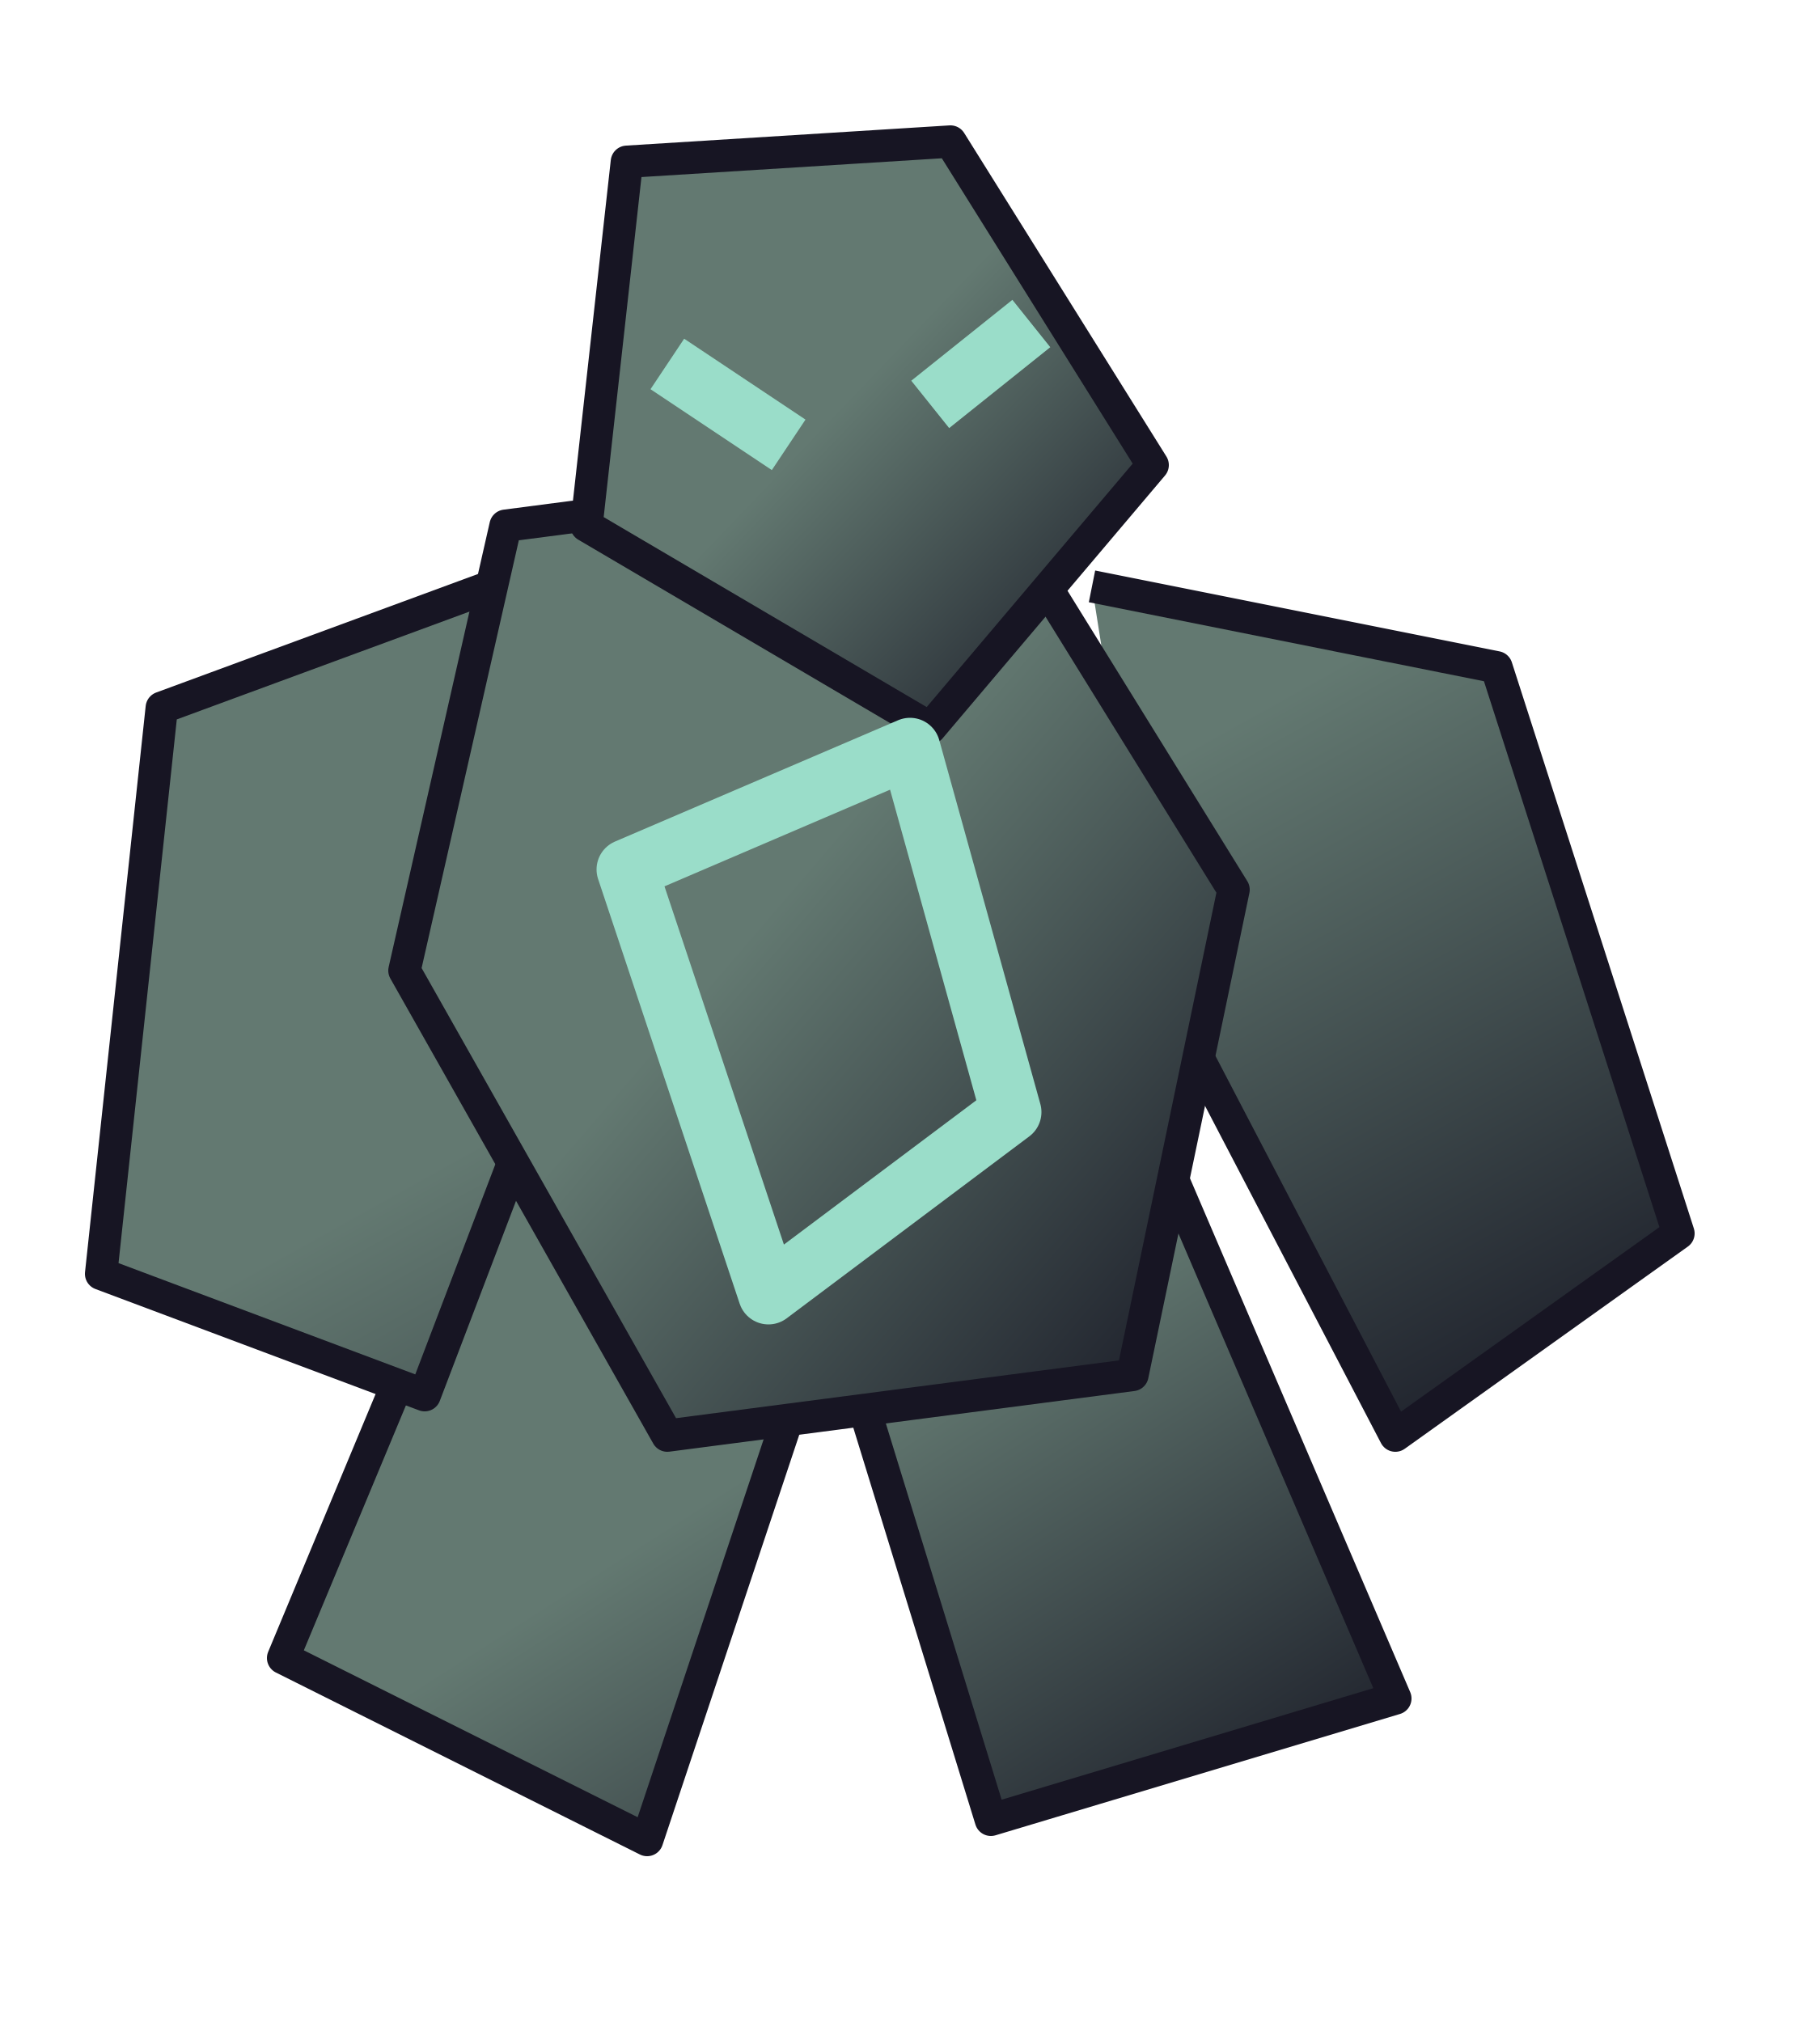
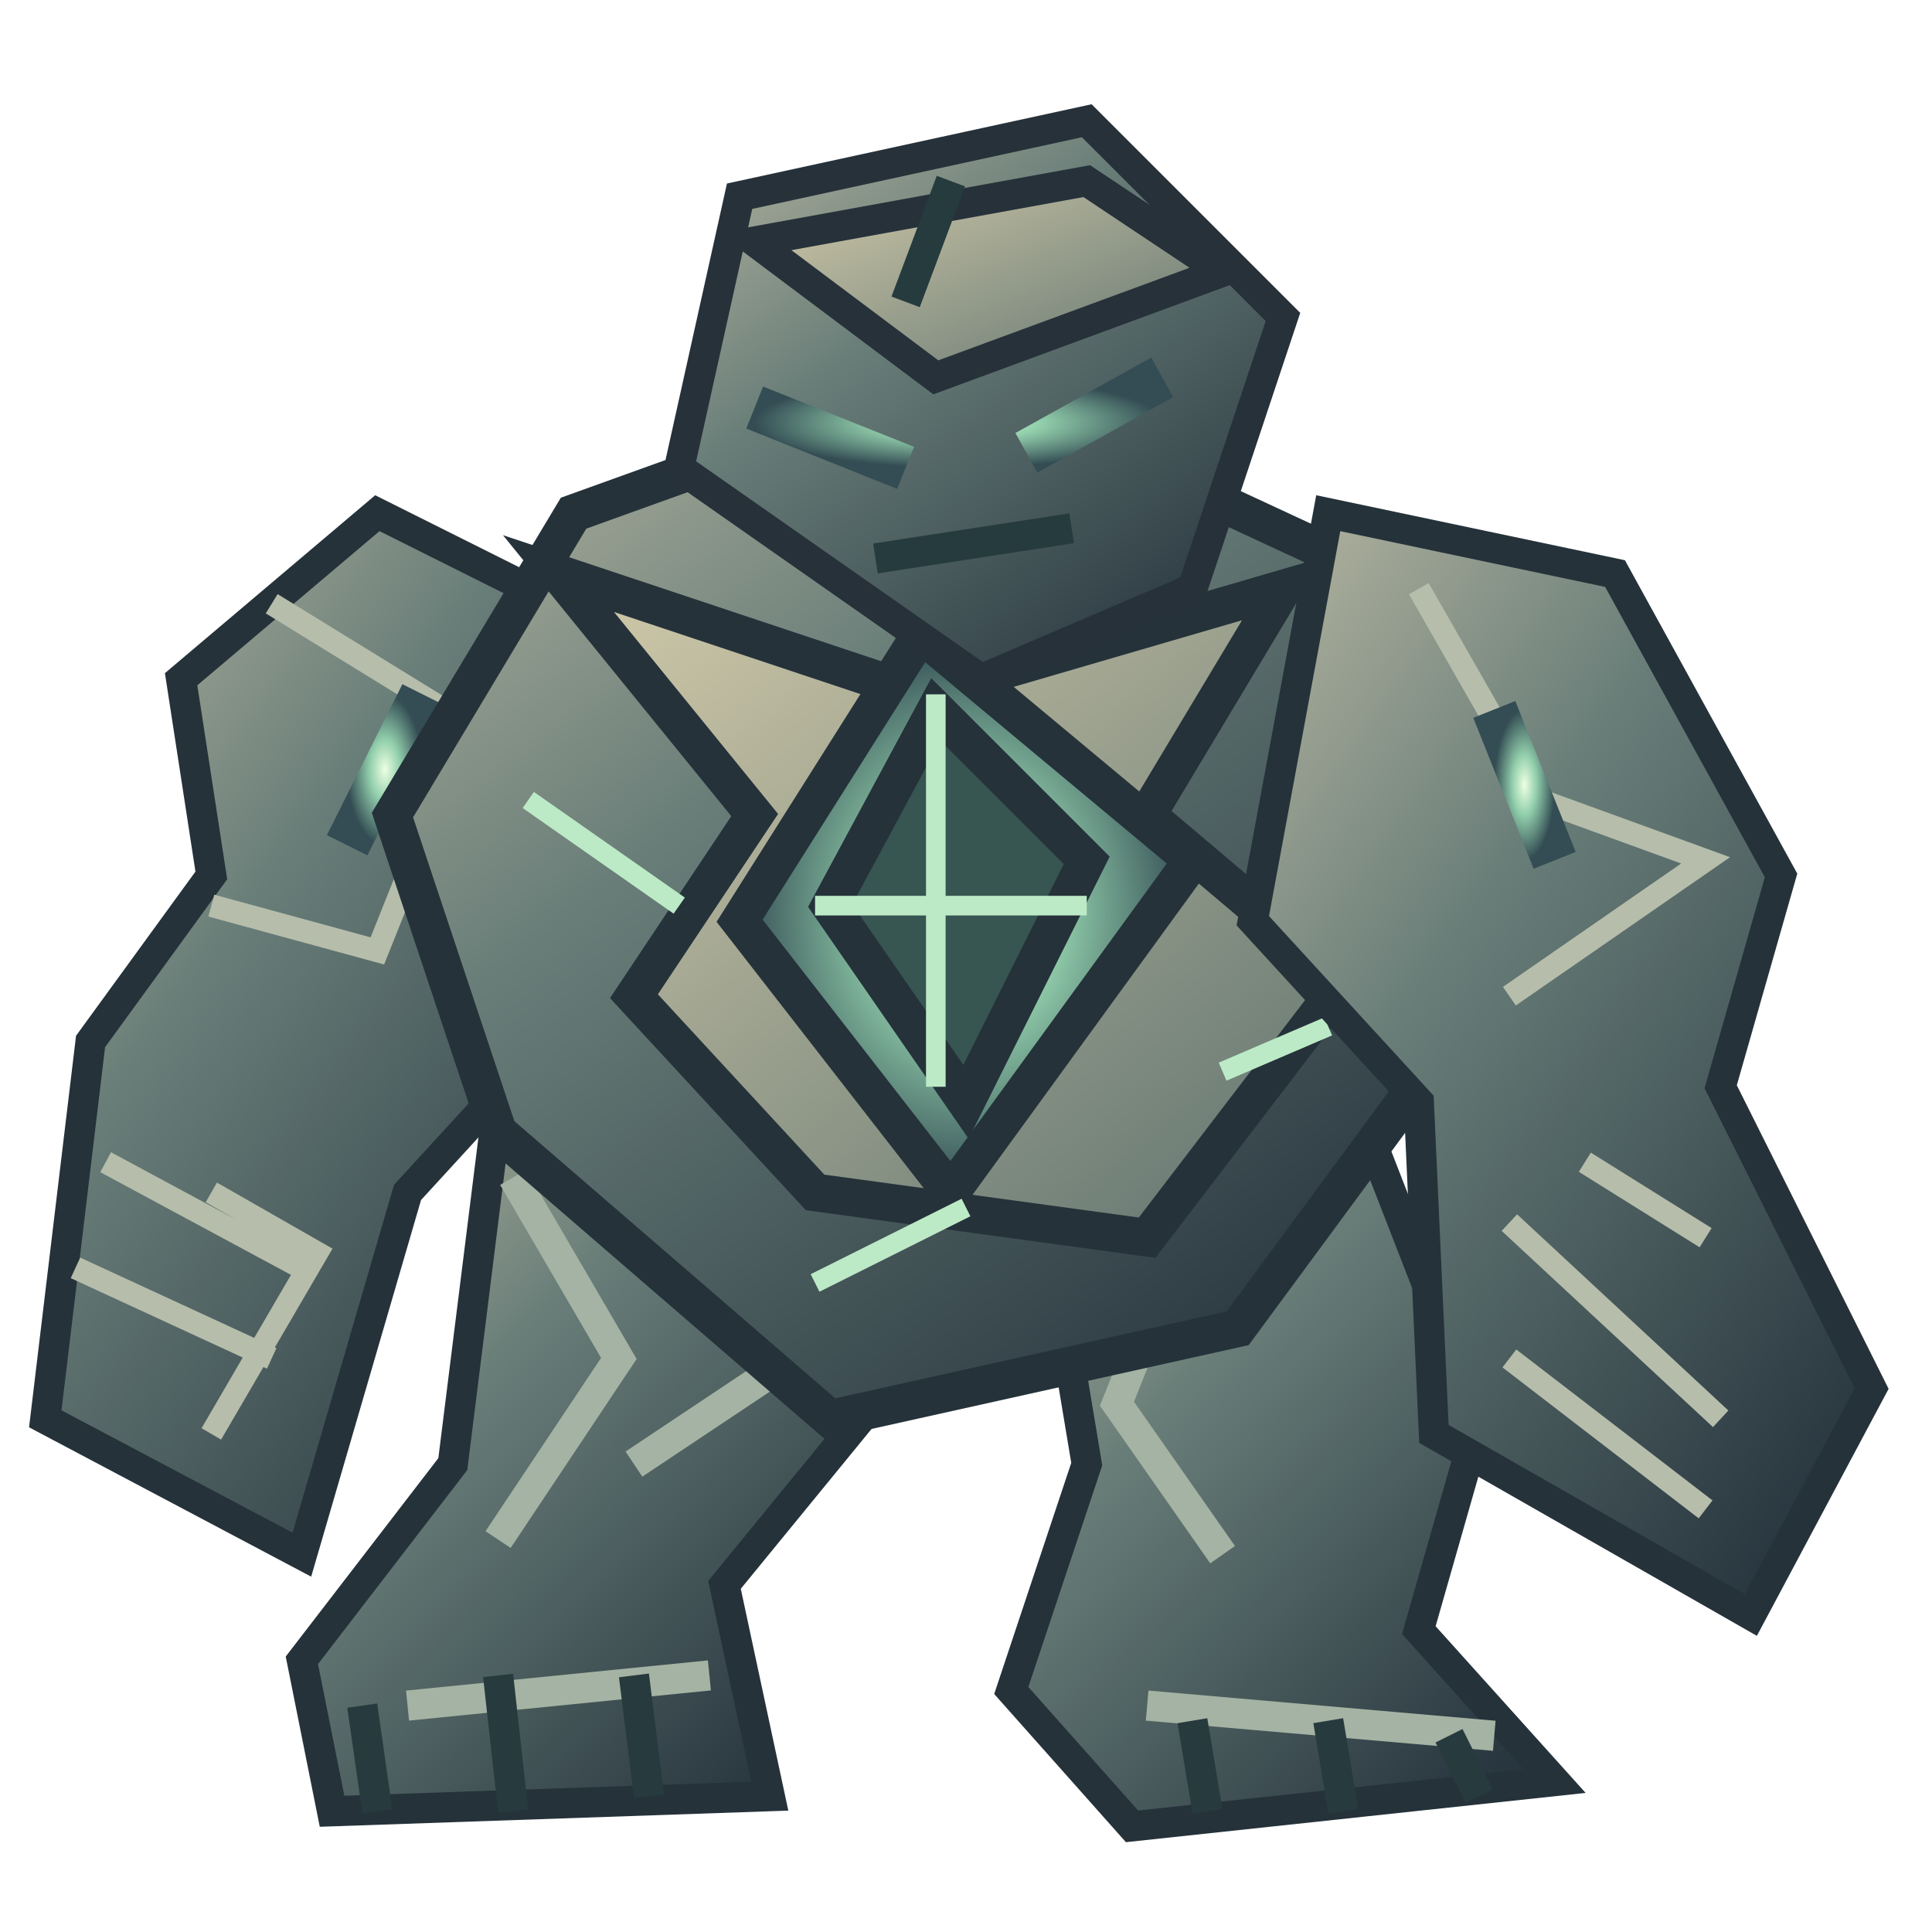
- <svg xmlns="http://www.w3.org/2000/svg" viewBox="0 0 90 100">
+ <svg xmlns="http://www.w3.org/2000/svg" viewBox="0 0 128 128">
  <defs>
-     <linearGradient id="body" x1="0" y1="0" x2="1" y2="1">
-       <stop stop-color="#637971" />
-       <stop offset=".45" stop-color="#637971" />
-       <stop offset="1" stop-color="#151522" />
+     <linearGradient id="stone" x2=".8" y2="1">
+       <stop stop-color="#b7b6a1" />
+       <stop offset=".4" stop-color="#687d78" />
+       <stop offset="1" stop-color="#28363f" />
    </linearGradient>
-     <linearGradient id="silver" x2=".8" y2="1">
-       <stop stop-color="#dfd8c5" />
-       <stop offset=".5" stop-color="#7f8190" />
-       <stop offset="1" stop-color="#343543" />
+     <linearGradient id="edge" x2="1" y2="1">
+       <stop stop-color="#d3cbaa" />
+       <stop offset="1" stop-color="#5e726f" />
    </linearGradient>
-     <radialGradient id="glow">
-       <stop stop-color="#fff0c4" />
-       <stop offset=".35" stop-color="#637971" />
-       <stop offset="1" stop-color="#382744" />
+     <radialGradient id="rune">
+       <stop stop-color="#edffe3" />
+       <stop offset=".4" stop-color="#92cfac" />
+       <stop offset="1" stop-color="#344d54" />
    </radialGradient>
  </defs>
-   <g fill="url(#body)" stroke="#171523" stroke-width="1.6" stroke-linejoin="round">
-     <path d="M24 58L14 82 32 91 41 64 49 90 69 84 57 56Z" />
-     <path d="M27 28L8 35 5 63 21 69 29 48M54 29L74 33 83 61 69 71 57 48" />
-     <path d="M25 26L48 23 61 44 56 68 33 71 20 48Z" />
-     <path d="M29 26L31 8 47 7 57 23 46 36Z" />
-     <path d="M31 43L45 37 50 55 38 64ZM33 18L39 22M46 20L51 16" fill="none" stroke="#9addc9" stroke-width="3" />
+   <g data-part="left-leg" data-pivot="45 78" data-motion="leg-left" stroke="#25323a" stroke-width="2">
+     <path d="m33 73 23 3 1 18-9 11 3 14-29 1-2-10 10-13Z" fill="url(#stone)" />
+     <path d="m34 78 7 12-8 12m9-5 9-6m-24 22 20-2" fill="none" stroke="#a4b3a3" />
+     <path d="m24 113 1 7m8-9 1 9m8-9 1 8" stroke="#273a3e" stroke-width="2" />
+   </g>
+   <g data-part="right-leg" data-pivot="79 78" data-motion="leg-right" stroke="#25323a" stroke-width="2">
+     <path d="m68 73 23 3 7 18-4 14 9 10-28 3-8-9 5-15Z" fill="url(#stone)" />
+     <path d="m80 78-6 15 7 10m-5 10 23 2" fill="none" stroke="#a4b3a3" />
+     <path d="m79 114 1 6m8-6 1 6m7-5 2 4" stroke="#273a3e" stroke-width="2" />
+   </g>
+   <g data-part="left-arm" data-pivot="33 46" data-motion="arm-left" stroke="#25323a" stroke-width="2">
+     <path d="m25 34 18 9-5 24-11 12-7 24-17-9 3-25 8-11-2-13Z" fill="url(#stone)" />
+     <path d="m18 40 13 8-6 15-11-3m0 19 7 4-7 12M5 84l13 6m-11-13 13 7" fill="none" stroke="#b6bdab" stroke-width="1.5" />
+     <path d="m28 46-5 10" stroke="url(#rune)" stroke-width="3" />
+   </g>
+   <g data-part="body" data-pivot="63 54" data-motion="static" stroke="#25323a" stroke-width="2.5">
+     <path d="m38 34 25-9 28 13 5 31-14 19-27 6-22-19-7-21Z" fill="url(#stone)" />
+     <path d="m37 38 24 8 24-7-9 15 13 11-13 17-22-3-12-13 8-12Z" fill="url(#edge)" />
+     <path d="m61 42-12 19 14 18 16-22Z" fill="url(#rune)" />
+     <path d="m62 47-7 13 9 13 8-16Z" fill="#375551" />
+     <path d="M62 46v26m-8-12h18M35 53l10 7m36 11 7-3m-34 17 10-5" fill="none" stroke="#bceac6" stroke-width="1.3" />
+   </g>
+   <g data-part="head" data-pivot="64 29" data-motion="static" stroke="#26313a" stroke-width="2">
+     <path d="m49 13 23-5 13 13-6 18-14 6-20-14Z" fill="url(#stone)" />
+     <path d="m50 16 12 9 19-7-9-6Z" fill="url(#edge)" />
+     <path d="m50 27 10 4m8-1 9-5" stroke="url(#rune)" stroke-width="3" />
+     <path d="m58 37 13-2M63 12l-3 8" stroke="#263b3e" stroke-width="2" />
+   </g>
+   <g data-part="right-arm" data-pivot="94 45" data-motion="arm-right" stroke="#25323a" stroke-width="2">
+     <path d="m88 34 19 4 11 20-4 14 10 20-8 15-21-12-1-22-11-12Z" fill="url(#stone)" />
+     <path d="m94 39 8 14 11 4-13 9m0 15 14 13m-14-4 13 10m-8-23 8 5" fill="none" stroke="#b6bdab" stroke-width="1.5" />
+     <path d="m99 47 4 10" stroke="url(#rune)" stroke-width="3" />
  </g>
</svg>
